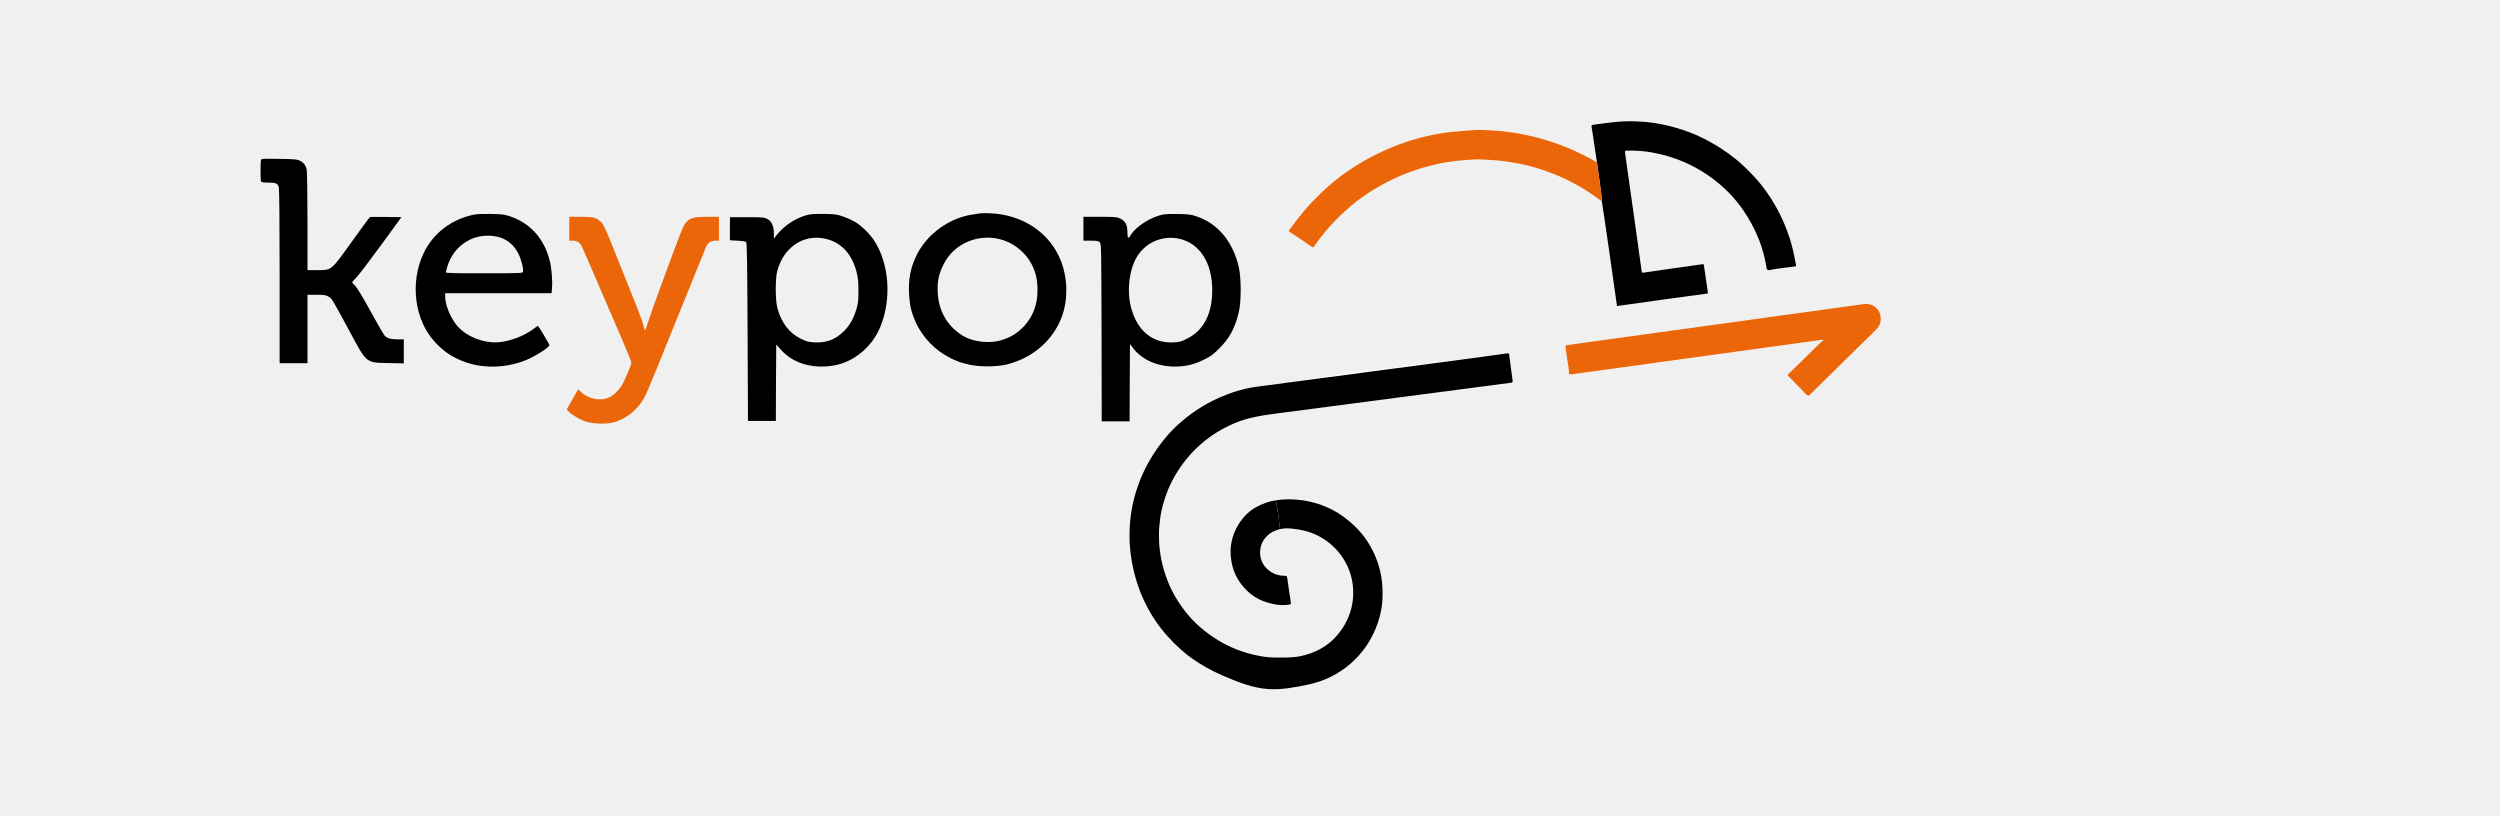
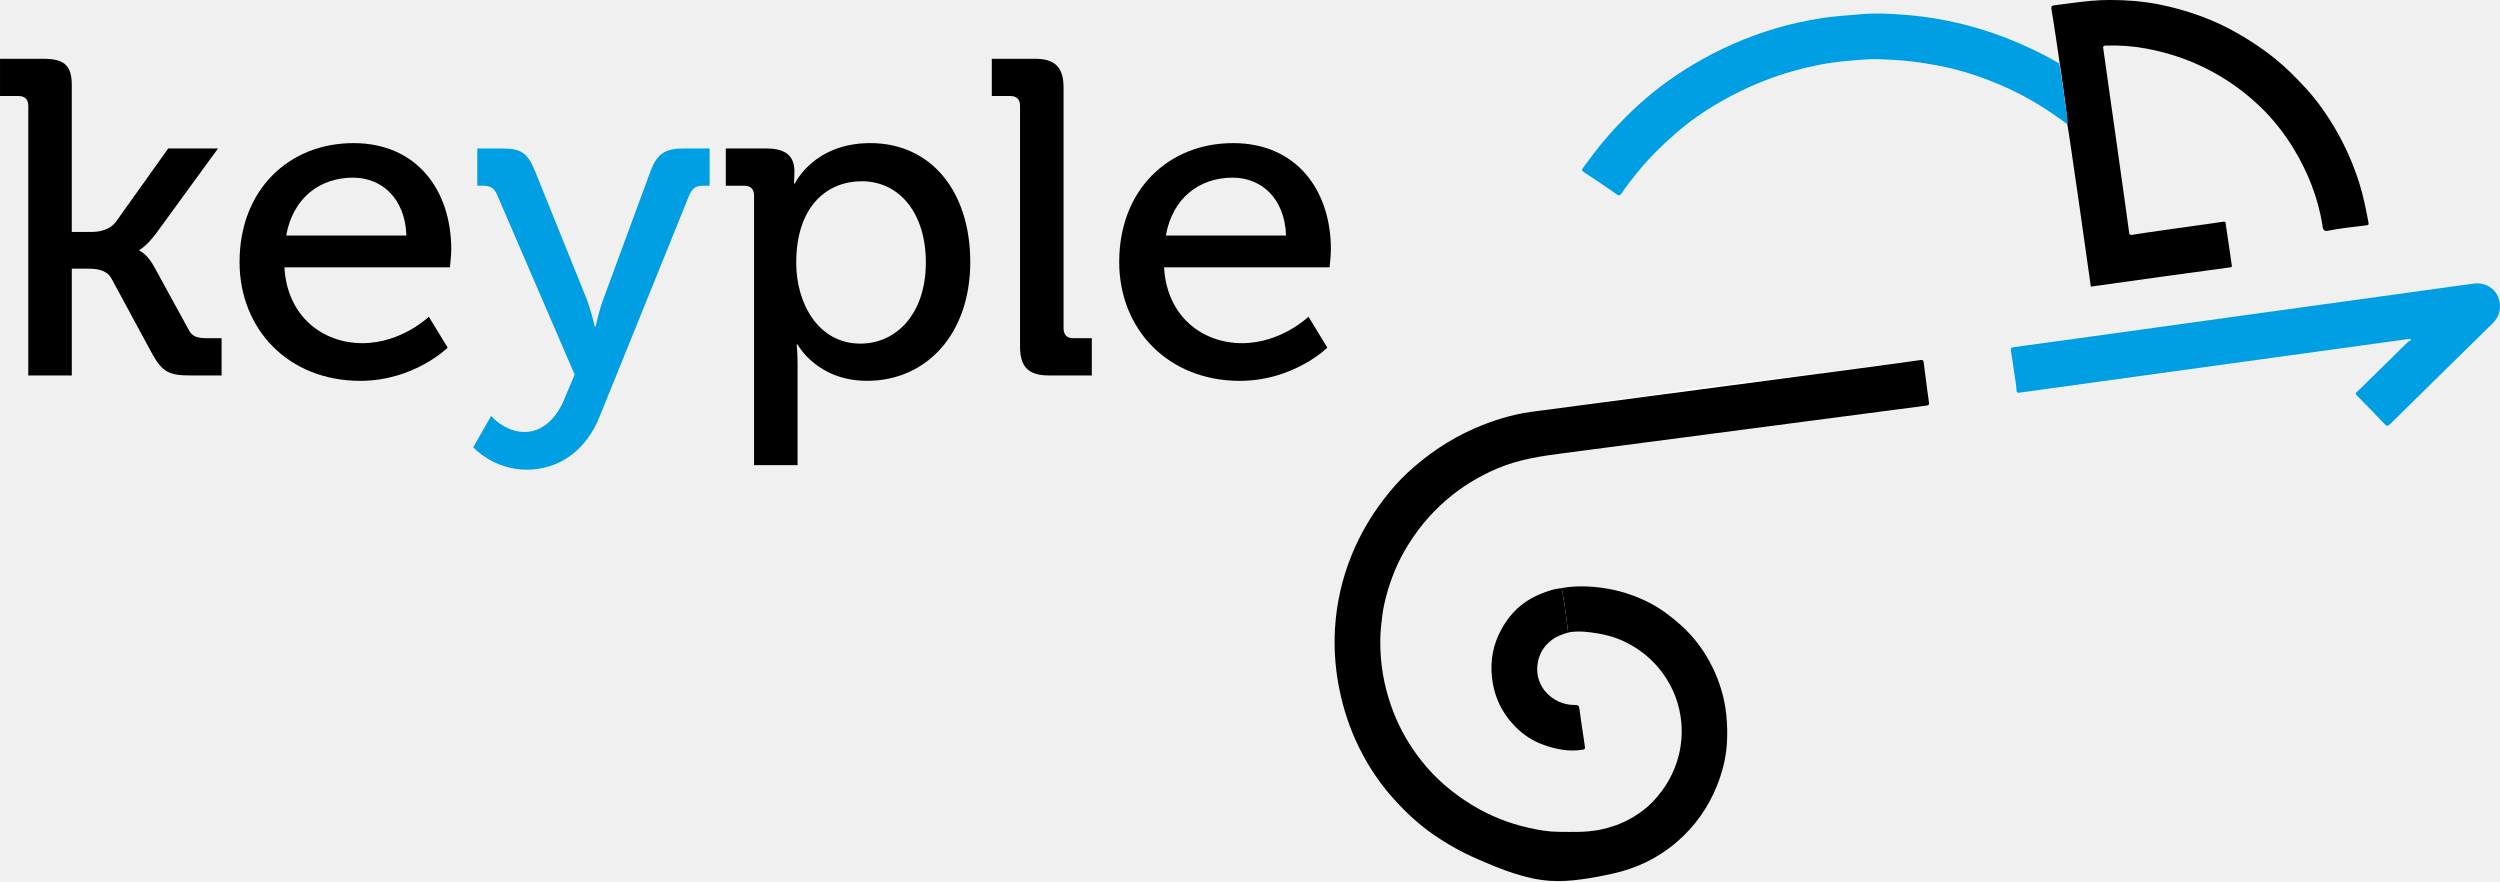
- <svg xmlns="http://www.w3.org/2000/svg" width="230" height="75" preserveAspectRatio="xMidYMid" version="1.0" viewBox="-1 0 4728.8 1539.9">
-   <g transform="matrix(.067556 0 0 .067556 1892.2 730.85)">
-     <g transform="matrix(20.56 0 0 20.56 -17327 -22808)">
-       <path class="st0" d="m1654.1 803.35c-3.89-2.23-7.7-4.62-11.68-6.67-20.08-10.36-40.83-18.96-62.63-25.15-20.45-5.81-41.25-9.58-62.35-11.1-12.23-0.88-24.54-1.62-36.95-0.46-11.42 1.06-22.89 1.6-34.26 3.35-14.18 2.19-28.16 5.22-41.91 9.34-25.19 7.54-49.07 18.12-71.64 31.53-19.98 11.87-38.39 25.91-55.1 42.1-7.74 7.51-15.17 15.31-22.16 23.55-6.84 8.06-13.17 16.46-19.36 25-1.06 1.45-1.67 2.31 0.58 3.75 9.81 6.31 19.46 12.87 29 19.59 1.96 1.38 2.9 1.14 4-0.54 4.45-6.78 9.5-13.08 14.62-19.37 10.06-12.34 21.36-23.46 33.35-33.82 11.96-10.33 24.93-19.41 38.63-27.31 10.9-6.28 22.18-11.84 33.84-16.68 15.9-6.59 32.23-11.52 49.05-15.14 16.18-3.48 32.57-4.88 49.01-5.81 5.93-0.34 11.93 0.28 17.89 0.5 13.58 0.51 26.91 2.36 40.23 4.82 21.39 3.96 41.86 10.75 61.61 19.71 19.01 8.62 36.69 19.51 53.32 32.13 0.62 0.84 0.84 1.76 0.97 2.83 0.96 7.98 1.73 16 3.2 23.88 1.91 10.28 2.87 20.68 4.54 30.99 1.33 8.19 2.07 16.47 3.24 24.68 1.47 10.33 3.14 20.64 4.65 30.97 1.36 9.33 2.67 18.67 3.9 28.02 0.23 1.77 0.79 1.08 1.95 0.89 4.66-0.79 9.37-1.22 14.06-1.85 6.07-0.81 12.13-1.66 18.18-2.53 8.57-1.23 17.14-2.52 25.72-3.73 6.32-0.89 12.65-1.65 18.97-2.54 8.58-1.21 17.14-2.53 25.71-3.73 6.07-0.85 12.15-1.61 18.23-2.35 1.11-0.13 1.25-0.71 1.12-1.57-1.82-12.34-3.7-24.68-5.41-37.03-0.28-2.03-1.54-1.48-2.52-1.35-5.3 0.7-10.58 1.53-15.87 2.28-6.06 0.86-12.12 1.68-18.18 2.55-8.57 1.23-17.14 2.5-25.72 3.73-6.44 0.92-12.92 1.61-19.3 2.81-2.39 0.45-3.03-0.08-3.2-2.26-0.22-2.93-0.53-5.87-0.94-8.78-1.21-8.58-2.49-17.14-3.74-25.71-0.96-6.55-1.96-13.1-2.89-19.65-1.15-8.08-2.29-16.16-3.37-24.24-0.88-6.58-1.59-13.19-2.52-19.76-1.19-8.45-2.52-16.87-3.77-25.31-0.98-6.68-1.92-13.37-2.88-20.05-0.87-6.05-1.74-12.11-2.62-18.16-0.21-1.46 0.26-2 1.88-2.07 12.05-0.49 24.08 0.39 35.85 2.58 14.6 2.72 28.84 6.88 42.6 12.83 21.13 9.13 39.96 21.58 56.59 37.33 11.94 11.31 22.07 24.14 30.59 38.28 12.39 20.54 20.94 42.43 24.9 66.15 0.26 1.55-2.29 6.84 4.34 5.46 11.21-2.33 22.68-3.41 34.06-4.85 1.63-0.21 2.46-0.45 2.13-2.2-2.26-12.04-4.6-24.06-8.37-35.76-4.81-14.9-10.94-29.19-18.59-42.88-8.1-14.48-17.49-28.06-28.71-40.21-8.43-9.14-17.25-17.96-27.03-25.79-11.51-9.23-23.77-17.21-36.7-24.25-17.71-9.64-36.53-16.35-56.07-21.06-12.79-3.08-25.86-4.89-38.97-5.43-9.7-0.4-19.46-0.43-29.23 0.46-10.84 0.99-21.57 2.59-32.34 3.95-3.02 0.38-2.56 1.82-2.33 3.54 0.4 3.02 1 6.01 1.47 9.03 0.99 6.41 2.02 12.83 2.91 19.25 0.86 6.41 1.61 12.86 2.42 19.29zm-431.16 499.53c6.53 0.4 12.95-1.05 19.63-0.22 10.05 1.25 19.69 3.44 28.81 7.67 14.03 6.51 25.79 15.93 34.86 28.53 9.2 12.79 14.6 27.17 16.03 42.74 0.86 9.45 0.24 18.96-2.07 28.41-3.93 16.1-11.92 29.85-23.21 41.61-4.8 4.99-10.47 9.25-16.51 12.93-9.72 5.92-20.19 9.62-31.31 11.67-11.42 2.11-22.98 1.62-34.5 1.55-8.85-0.05-17.59-1.53-26.17-3.47-17.67-3.98-34.36-10.59-49.87-20.06-17.22-10.51-32.41-23.4-44.82-39.3-9.97-12.77-18.14-26.68-24.06-41.86-6.88-17.66-10.88-35.92-11.56-54.83-0.25-6.84-0.23-13.71 0.52-20.61 0.7-6.49 1.33-13.02 2.74-19.33 3.73-16.64 9.48-32.59 18.05-47.46 9.61-16.67 21.51-31.36 36.07-44.01 13.71-11.93 28.95-21.16 45.64-28.22 18.9-7.99 38.94-10.81 59.04-13.42 6.46-0.84 12.93-1.58 19.37-2.5 8.44-1.2 16.86-2.58 25.31-3.76 6.45-0.9 12.88-1.88 19.37-2.58 8.21-0.89 16.33-2.67 24.53-3.66 8.5-1.02 16.93-2.49 25.46-3.35 10.24-1.04 192.99-24.38 203.21-25.76 1.9-0.26 2.53-0.7 2.28-2.5-0.54-3.79-1.07-7.57-1.57-11.37-1.06-8.1-2.11-16.2-3.15-24.3-0.19-1.45-1.04-2.14-2.4-1.89-9.27 1.74-191.27 23.97-200.6 25.23-12.11 1.64-24.16 3.68-36.26 5.4-10.11 1.44-20.26 2.55-30.37 3.99-12.1 1.72-24.16 3.68-36.26 5.44-12.99 1.89-26 3.64-38.99 5.51-17.46 2.51-34.13 7.76-50.23 14.87-21.46 9.48-40.6 22.48-57.8 38.37-7.8 7.2-14.76 15.23-21.18 23.63-11.3 14.79-20.67 30.76-27.77 48.05-8.65 21.06-13.65 43-14.95 65.62-0.91 15.84 0.03 31.68 2.82 47.46 3.03 17.13 7.9 33.57 14.95 49.43 8.61 19.39 19.96 37.08 34.17 52.76 10.48 11.57 21.91 22.25 34.86 31.15 12.19 8.38 25.03 15.51 38.63 21.39 20.41 8.83 41.73 17.63 63.79 18.96 17.75 1.06 35.62-2.31 53.32-6.03 22.06-4.64 41.63-14.14 58.47-28.87 15.08-13.19 26.49-29.25 34.09-47.94 4.8-11.82 8-24.07 8.9-36.69 0.61-8.61 0.46-17.35-0.43-26.08-1.52-14.94-5.78-29.04-12.34-42.32-6.73-13.6-15.65-25.75-27.05-36.09-8.46-7.67-17.43-14.5-27.51-19.77-13.41-7.01-27.6-11.52-42.71-13.51-11.71-1.55-23.26-1.83-34.87 0.27-1.62-0.57-3.03 0.34-4.53 0.65-21.73 4.46-38.07 16.55-48.61 35.85-6.94 12.71-9.71 26.48-8.21 41.26 1.77 17.42 8.81 32.09 20.93 44.31 6.72 6.78 14.69 12.03 23.78 15.35 11.38 4.16 22.98 6.49 35.17 4.48 1.61-0.27 2.01-0.87 1.84-2.23-0.3-2.29-0.63-4.58-0.97-6.86-1.24-8.38-2.63-16.73-3.66-25.13-0.58-4.74-0.68-5.02-5.37-5.07-17.63-0.2-34.56-15.52-31.6-35.97 1.33-9.22 5.78-16.3 13.3-21.67 4.11-2.91 8.78-4.43 13.53-5.85zm739.07-257.88c0.33 0.4 0.66 0.8 0.98 1.19-1.12 0.67-2.42 1.15-3.32 2.03-14.56 14.22-29.08 28.49-43.59 42.77-1.07 1.05-2.81 1.72-0.71 3.82 8.21 8.19 16.25 16.56 24.23 24.97 1.79 1.88 2.81 2.21 4.88 0.17 11.43-11.25 22.6-22.76 34.26-33.8 18.76-17.76 36.86-36.23 55.35-54.28 3.37-3.29 5.8-6.98 6.56-11.52 2.43-14.66-8.7-25.56-22.68-23.87-10.44 1.27-20.82 3.05-31.24 4.52-8.14 1.15-16.31 2.13-24.46 3.28-10.42 1.47-20.82 3.09-31.23 4.57-8.14 1.15-16.31 2.12-24.46 3.28-10.42 1.47-20.82 3.09-31.23 4.57-8.14 1.15-16.31 2.14-24.46 3.27-8.77 1.22-17.52 2.57-26.29 3.79-8.27 1.16-16.56 2.17-24.83 3.34-8.26 1.18-16.47 2.64-24.74 3.68-8.42 1.06-16.78 2.51-25.24 3.36-8.28 0.83-94.45 12.33-102.69 13.55-10.92 1.61-21.83 3.3-32.79 4.59-3 0.35-2.91 1.53-2.56 3.73 1.05 6.59 2.03 13.19 2.93 19.8 0.61 4.46 1.54 8.87 1.77 13.4 0.05 0.97-0.19 3.54 2.41 3.12 3.91-0.64 7.81-1.38 11.73-1.95 8.13-1.19 94.25-12.12 102.39-13.26 6.74-0.94 13.48-1.87 20.22-2.81 8.14-1.15 16.27-2.31 24.41-3.46 8.64-1.22 17.29-2.45 25.93-3.66 8.14-1.14 16.28-2.28 24.43-3.4 6.62-0.91 13.25-1.75 19.86-2.68 8.26-1.17 16.51-2.41 24.77-3.6 8.64-1.24 17.28-2.48 25.92-3.7 8.01-1.13 16.03-2.24 24.04-3.36 6.87-0.96 13.73-1.93 20.6-2.87 6.28-0.88 12.56-1.73 18.85-2.58z" fill="#ffffff" />
-       <path d="m1217.3 1263.8c11.61-2.09 23.16-1.81 34.87-0.27 15.11 2 29.3 6.5 42.71 13.51 10.08 5.27 19.04 12.1 27.51 19.77 11.4 10.34 20.32 22.49 27.05 36.09 6.56 13.27 10.82 27.38 12.34 42.32 0.89 8.73 1.05 17.47 0.43 26.08-0.9 12.62-4.09 24.87-8.9 36.69-7.6 18.7-19 34.75-34.09 47.94-16.84 14.73-36.4 24.23-58.47 28.87-17.7 3.72-35.58 7.09-53.32 6.03-22.05-1.32-43.37-10.13-63.79-18.96-13.6-5.88-26.44-13-38.63-21.39-12.96-8.91-24.38-19.58-34.86-31.15-14.21-15.68-25.55-33.38-34.17-52.76-7.04-15.85-11.92-32.29-14.95-49.43-2.79-15.78-3.73-31.62-2.82-47.46 1.3-22.62 6.31-44.56 14.95-65.62 7.1-17.28 16.47-33.26 27.77-48.05 6.42-8.4 13.38-16.43 21.18-23.63 17.2-15.89 36.33-28.89 57.8-38.37 16.11-7.11 32.77-12.36 50.23-14.87 12.99-1.87 333.2-43.83 342.47-45.57 1.36-0.25 2.21 0.44 2.4 1.89 1.04 8.1 2.08 16.2 3.15 24.3 0.5 3.79 1.03 7.58 1.57 11.37 0.25 1.79-0.38 2.24-2.28 2.5-10.21 1.38-310.78 40.76-317.24 41.6-20.1 2.61-40.14 5.42-59.04 13.42-16.69 7.06-31.93 16.3-45.64 28.22-14.55 12.66-26.45 27.34-36.07 44.01-8.57 14.87-14.33 30.81-18.05 47.46-1.41 6.31-2.04 12.84-2.74 19.33-0.74 6.9-0.77 13.77-0.52 20.61 0.69 18.91 4.68 37.17 11.56 54.83 5.92 15.19 14.09 29.09 24.06 41.86 12.41 15.9 27.6 28.79 44.82 39.3 15.51 9.47 32.2 16.08 49.87 20.06 8.58 1.93 17.32 3.41 26.17 3.47 11.52 0.07 23.08 0.56 34.5-1.55 11.11-2.05 21.59-5.75 31.31-11.67 6.05-3.68 11.72-7.93 16.51-12.93 11.29-11.76 19.28-25.51 23.21-41.61 2.31-9.45 2.93-18.96 2.07-28.41-1.42-15.57-6.83-29.95-16.03-42.74-9.07-12.61-20.83-22.03-34.86-28.53-9.12-4.23-18.76-6.43-28.81-7.67-6.68-0.83-13.21-1.19-19.63 0.22-0.84-6.81-1.58-13.63-2.55-20.42-0.88-6.26-2.02-12.46-3.05-18.69z" />
-       <path d="m1648.7 764.79c-0.47-3.01-1.07-6.01-1.47-9.03-0.23-1.72-0.69-3.16 2.33-3.54 10.78-1.36 21.5-2.96 32.34-3.95 9.77-0.89 19.53-0.86 29.23-0.46 13.11 0.54 26.19 2.35 38.97 5.43 19.53 4.7 38.36 11.42 56.07 21.06 12.93 7.04 25.19 15.02 36.7 24.25 9.78 7.83 18.59 16.66 27.03 25.79 11.22 12.15 20.61 25.73 28.71 40.21 7.65 13.68 13.79 27.98 18.59 42.88 3.77 11.7 6.11 23.71 8.37 35.76 0.33 1.75-0.5 2-2.13 2.2-11.38 1.44-22.85 2.52-34.06 4.85-4.36 0.75-4.09-3.91-4.34-5.46-3.96-23.72-12.51-45.61-24.9-66.15-8.52-14.13-18.65-26.96-30.59-38.28-16.63-15.76-35.46-28.2-56.59-37.33-13.77-5.95-28-10.11-42.6-12.83-11.78-2.19-23.8-3.07-35.85-2.58-1.61 0.07-2.09 0.61-1.88 2.07 0.88 6.05 22.5 158.74 22.72 161.67 0.16 2.18 0.8 2.71 3.2 2.26 6.39-1.2 57.14-8.22 63.2-9.08 5.29-0.75 10.57-1.59 15.87-2.28 0.98-0.13 2.24-0.68 2.52 1.35 1.72 12.36 3.6 24.69 5.41 37.03 0.13 0.86-0.02 1.43-1.12 1.57-6.08 0.74-116.21 15.94-120.87 16.73-1.16 0.2-1.72 0.89-1.95-0.89-1.23-9.35-19.87-140.52-20.49-141.37 0.58-7.48-11.42-85.46-12.42-91.88z" />
-       <path class="st1" d="m1654.1 803.35c1.6 10.42 3.6 20.8 4.65 31.27 0.74 7.36 2.98 14.56 2.41 22.06-16.62-12.62-34.31-23.51-53.32-32.13-19.75-8.96-40.22-15.75-61.61-19.71-13.32-2.46-26.65-4.31-40.23-4.82-5.96-0.22-11.95-0.84-17.89-0.5-16.44 0.93-32.83 2.34-49.01 5.81-16.82 3.62-33.15 8.55-49.05 15.14-11.66 4.83-22.94 10.4-33.84 16.68-13.7 7.89-26.68 16.98-38.63 27.31-11.99 10.36-23.29 21.48-33.35 33.82-5.12 6.29-10.17 12.59-14.62 19.37-1.11 1.69-2.05 1.92-4 0.54-9.54-6.71-19.19-13.28-29-19.59-2.24-1.44-1.64-2.3-0.58-3.75 6.19-8.53 12.53-16.94 19.36-25 7-8.24 14.42-16.05 22.16-23.55 16.71-16.19 35.11-30.23 55.1-42.1 22.57-13.41 46.44-24 71.64-31.53 13.75-4.11 27.73-7.15 41.91-9.34 11.37-1.75 22.84-2.29 34.26-3.35 12.41-1.16 24.72-0.41 36.95 0.46 21.1 1.52 41.91 5.29 62.35 11.1 21.8 6.19 42.55 14.79 62.63 25.15 4.01 2.05 7.82 4.43 11.71 6.66z" fill="#eb6608" />
-       <path class="st1" d="m1962 1045c-6.29 0.85-339.24 46.68-343.15 47.31-2.6 0.42-2.36-2.15-2.41-3.12-0.23-4.53-1.17-8.94-1.77-13.4-0.9-6.61-1.88-13.21-2.93-19.8-0.35-2.19-0.44-3.37 2.56-3.73 10.96-1.28 393.23-54.52 403.67-55.79 13.98-1.7 25.11 9.2 22.68 23.87-0.75 4.54-3.19 8.23-6.56 11.52-18.49 18.05-78.18 76.83-89.62 88.08-2.07 2.04-3.09 1.71-4.88-0.17-7.98-8.41-16.02-16.78-24.23-24.97-2.1-2.09-0.36-2.77 0.71-3.82 14.51-14.28 29.02-28.54 43.59-42.77 0.91-0.88 2.21-1.36 3.32-2.03-0.32-0.38-0.65-0.78-0.98-1.18z" fill="#eb6608" />
-       <path d="m1217.3 1263.8s2.17 12.43 3.07 18.67c0.97 6.79 1.71 13.61 2.55 20.42-4.75 1.42-9.42 2.93-13.54 5.88-7.52 5.37-11.97 12.45-13.3 21.67-2.96 20.45 13.97 35.77 31.6 35.97 4.69 0.05 4.79 0.33 5.37 5.07 1.03 8.4 2.42 16.76 3.66 25.13 0.34 2.29 0.68 4.57 0.97 6.86 0.17 1.36-0.23 1.96-1.84 2.23-12.19 2.01-23.79-0.32-35.17-4.48-9.09-3.32-17.06-8.58-23.78-15.35-12.12-12.22-19.16-26.89-20.93-44.31-1.5-14.78 1.27-28.55 8.21-41.26 10.54-19.31 25.5-29.94 47.24-35.56 1.49-0.3 5.89-0.94 5.89-0.94z" />
+ <svg xmlns="http://www.w3.org/2000/svg" width="148.986" height="52.506" preserveAspectRatio="xMidYMid" version="1.0" viewBox="-1 0 3063.153 1079.536" id="svg38">
+   <defs id="defs42" />
+   <g id="g562" transform="matrix(0.6000327,0,0,0.6000327,1215.698,-164.686)">
+     <g id="g196" transform="matrix(2.326032,0,0,2.326032,-1670.186,-1464.346)">
+       <path class="st0" d="m 1654.11,803.35 c -3.89,-2.23 -7.7,-4.62 -11.68,-6.67 -20.08,-10.36 -40.83,-18.96 -62.63,-25.15 -20.45,-5.81 -41.25,-9.58 -62.35,-11.1 -12.23,-0.88 -24.54,-1.62 -36.95,-0.46 -11.42,1.06 -22.89,1.6 -34.26,3.35 -14.18,2.19 -28.16,5.22 -41.91,9.34 -25.19,7.54 -49.07,18.12 -71.64,31.53 -19.98,11.87 -38.39,25.91 -55.1,42.1 -7.74,7.51 -15.17,15.31 -22.16,23.55 -6.84,8.06 -13.17,16.46 -19.36,25 -1.06,1.45 -1.67,2.31 0.58,3.75 9.81,6.31 19.46,12.87 29,19.59 1.96,1.38 2.9,1.14 4,-0.54 4.45,-6.78 9.5,-13.08 14.62,-19.37 10.06,-12.34 21.36,-23.46 33.35,-33.82 11.96,-10.33 24.93,-19.41 38.63,-27.31 10.9,-6.28 22.18,-11.84 33.84,-16.68 15.9,-6.59 32.23,-11.52 49.05,-15.14 16.18,-3.48 32.57,-4.88 49.01,-5.81 5.93,-0.34 11.93,0.28 17.89,0.5 13.58,0.51 26.91,2.36 40.23,4.82 21.39,3.96 41.86,10.75 61.61,19.71 19.01,8.62 36.69,19.51 53.32,32.13 0.62,0.84 0.84,1.76 0.97,2.83 0.96,7.98 1.73,16 3.2,23.88 1.91,10.28 2.87,20.68 4.54,30.99 1.33,8.19 2.07,16.47 3.24,24.68 1.47,10.33 3.14,20.64 4.65,30.97 1.36,9.33 2.67,18.67 3.9,28.02 0.23,1.77 0.79,1.08 1.95,0.89 4.66,-0.79 9.37,-1.22 14.06,-1.85 6.07,-0.81 12.13,-1.66 18.18,-2.53 8.57,-1.23 17.14,-2.52 25.72,-3.73 6.32,-0.89 12.65,-1.65 18.97,-2.54 8.58,-1.21 17.14,-2.53 25.71,-3.73 6.07,-0.85 12.15,-1.61 18.23,-2.35 1.11,-0.13 1.25,-0.71 1.12,-1.57 -1.82,-12.34 -3.7,-24.68 -5.41,-37.03 -0.28,-2.03 -1.54,-1.48 -2.52,-1.35 -5.3,0.7 -10.58,1.53 -15.87,2.28 -6.06,0.86 -12.12,1.68 -18.18,2.55 -8.57,1.23 -17.14,2.5 -25.72,3.73 -6.44,0.92 -12.92,1.61 -19.3,2.81 -2.39,0.45 -3.03,-0.08 -3.2,-2.26 -0.22,-2.93 -0.53,-5.87 -0.94,-8.78 -1.21,-8.58 -2.49,-17.14 -3.74,-25.71 -0.96,-6.55 -1.96,-13.1 -2.89,-19.65 -1.15,-8.08 -2.29,-16.16 -3.37,-24.24 -0.88,-6.58 -1.59,-13.19 -2.52,-19.76 -1.19,-8.45 -2.52,-16.87 -3.77,-25.31 -0.98,-6.68 -1.92,-13.37 -2.88,-20.05 -0.87,-6.05 -1.74,-12.11 -2.62,-18.16 -0.21,-1.46 0.26,-2 1.88,-2.07 12.05,-0.49 24.08,0.39 35.85,2.58 14.6,2.72 28.84,6.88 42.6,12.83 21.13,9.13 39.96,21.58 56.59,37.33 11.94,11.31 22.07,24.14 30.59,38.28 12.39,20.54 20.94,42.43 24.9,66.15 0.26,1.55 -2.29,6.84 4.34,5.46 11.21,-2.33 22.68,-3.41 34.06,-4.85 1.63,-0.21 2.46,-0.45 2.13,-2.2 -2.26,-12.04 -4.6,-24.06 -8.37,-35.76 -4.81,-14.9 -10.94,-29.19 -18.59,-42.88 -8.1,-14.48 -17.49,-28.06 -28.71,-40.21 -8.43,-9.14 -17.25,-17.96 -27.03,-25.79 -11.51,-9.23 -23.77,-17.21 -36.7,-24.25 -17.71,-9.64 -36.53,-16.35 -56.07,-21.06 -12.79,-3.08 -25.86,-4.89 -38.97,-5.43 -9.7,-0.4 -19.46,-0.43 -29.23,0.46 -10.84,0.99 -21.57,2.59 -32.34,3.95 -3.02,0.38 -2.56,1.82 -2.33,3.54 0.4,3.02 1,6.01 1.47,9.03 0.99,6.41 2.02,12.83 2.91,19.25 0.86,6.41 1.61,12.86 2.42,19.29 z m -431.16,499.53 c 6.53,0.4 12.95,-1.05 19.63,-0.22 10.05,1.25 19.69,3.44 28.81,7.67 14.03,6.51 25.79,15.93 34.86,28.53 9.2,12.79 14.6,27.17 16.03,42.74 0.86,9.45 0.24,18.96 -2.07,28.41 -3.93,16.1 -11.92,29.85 -23.21,41.61 -4.8,4.99 -10.47,9.25 -16.51,12.93 -9.72,5.92 -20.19,9.62 -31.31,11.67 -11.42,2.11 -22.98,1.62 -34.5,1.55 -8.85,-0.05 -17.59,-1.53 -26.17,-3.47 -17.67,-3.98 -34.36,-10.59 -49.87,-20.06 -17.22,-10.51 -32.41,-23.4 -44.82,-39.3 -9.97,-12.77 -18.14,-26.68 -24.06,-41.86 -6.88,-17.66 -10.88,-35.92 -11.56,-54.83 -0.25,-6.84 -0.23,-13.71 0.52,-20.61 0.7,-6.49 1.33,-13.02 2.74,-19.33 3.73,-16.64 9.48,-32.59 18.05,-47.46 9.61,-16.67 21.51,-31.36 36.07,-44.01 13.71,-11.93 28.95,-21.16 45.64,-28.22 18.9,-7.99 38.94,-10.81 59.04,-13.42 6.46,-0.84 12.93,-1.58 19.37,-2.5 8.44,-1.2 16.86,-2.58 25.31,-3.76 6.45,-0.9 12.88,-1.88 19.37,-2.58 8.21,-0.89 16.33,-2.67 24.53,-3.66 8.5,-1.02 16.93,-2.49 25.46,-3.35 10.24,-1.04 192.99,-24.38 203.21,-25.76 1.9,-0.26 2.53,-0.7 2.28,-2.5 -0.54,-3.79 -1.07,-7.57 -1.57,-11.37 -1.06,-8.1 -2.11,-16.2 -3.15,-24.3 -0.19,-1.45 -1.04,-2.14 -2.4,-1.89 -9.27,1.74 -191.27,23.97 -200.6,25.23 -12.11,1.64 -24.16,3.68 -36.26,5.4 -10.11,1.44 -20.26,2.55 -30.37,3.99 -12.1,1.72 -24.16,3.68 -36.26,5.44 -12.99,1.89 -26,3.64 -38.99,5.51 -17.46,2.51 -34.13,7.76 -50.23,14.87 -21.46,9.48 -40.6,22.48 -57.8,38.37 -7.8,7.2 -14.76,15.23 -21.18,23.63 -11.3,14.79 -20.67,30.76 -27.77,48.05 -8.65,21.06 -13.65,43 -14.95,65.62 -0.91,15.84 0.03,31.68 2.82,47.46 3.03,17.13 7.9,33.57 14.95,49.43 8.61,19.39 19.96,37.08 34.17,52.76 10.48,11.57 21.91,22.25 34.86,31.15 12.19,8.38 25.03,15.51 38.63,21.39 20.41,8.83 41.73,17.63 63.79,18.96 17.75,1.06 35.62,-2.31 53.32,-6.03 22.06,-4.64 41.63,-14.14 58.47,-28.87 15.08,-13.19 26.49,-29.25 34.09,-47.94 4.8,-11.82 8,-24.07 8.9,-36.69 0.61,-8.61 0.46,-17.35 -0.43,-26.08 -1.52,-14.94 -5.78,-29.04 -12.34,-42.32 -6.73,-13.6 -15.65,-25.75 -27.05,-36.09 -8.46,-7.67 -17.43,-14.5 -27.51,-19.77 -13.41,-7.01 -27.6,-11.52 -42.71,-13.51 -11.71,-1.55 -23.26,-1.83 -34.87,0.27 -1.62,-0.57 -3.03,0.34 -4.53,0.65 -21.73,4.46 -38.07,16.55 -48.61,35.85 -6.94,12.71 -9.71,26.48 -8.21,41.26 1.77,17.42 8.81,32.09 20.93,44.31 6.72,6.78 14.69,12.03 23.78,15.35 11.38,4.16 22.98,6.49 35.17,4.48 1.61,-0.27 2.01,-0.87 1.84,-2.23 -0.3,-2.29 -0.63,-4.58 -0.97,-6.86 -1.24,-8.38 -2.63,-16.73 -3.66,-25.13 -0.58,-4.74 -0.68,-5.02 -5.37,-5.07 -17.63,-0.2 -34.56,-15.52 -31.6,-35.97 1.33,-9.22 5.78,-16.3 13.3,-21.67 4.11,-2.91 8.78,-4.43 13.53,-5.85 z M 1962.02,1045 c 0.33,0.4 0.66,0.8 0.98,1.19 -1.12,0.67 -2.42,1.15 -3.32,2.03 -14.56,14.22 -29.08,28.49 -43.59,42.77 -1.07,1.05 -2.81,1.72 -0.71,3.82 8.21,8.19 16.25,16.56 24.23,24.97 1.79,1.88 2.81,2.21 4.88,0.17 11.43,-11.25 22.6,-22.76 34.26,-33.8 18.76,-17.76 36.86,-36.23 55.35,-54.28 3.37,-3.29 5.8,-6.98 6.56,-11.52 2.43,-14.66 -8.7,-25.56 -22.68,-23.87 -10.44,1.27 -20.82,3.05 -31.24,4.52 -8.14,1.15 -16.31,2.13 -24.46,3.28 -10.42,1.47 -20.82,3.09 -31.23,4.57 -8.14,1.15 -16.31,2.12 -24.46,3.28 -10.42,1.47 -20.82,3.09 -31.23,4.57 -8.14,1.15 -16.31,2.14 -24.46,3.27 -8.77,1.22 -17.52,2.57 -26.29,3.79 -8.27,1.16 -16.56,2.17 -24.83,3.34 -8.26,1.18 -16.47,2.64 -24.74,3.68 -8.42,1.06 -16.78,2.51 -25.24,3.36 -8.28,0.83 -94.45,12.33 -102.69,13.55 -10.92,1.61 -21.83,3.3 -32.79,4.59 -3,0.35 -2.91,1.53 -2.56,3.73 1.05,6.59 2.03,13.19 2.93,19.8 0.61,4.46 1.54,8.87 1.77,13.4 0.05,0.97 -0.19,3.54 2.41,3.12 3.91,-0.64 7.81,-1.38 11.73,-1.95 8.13,-1.19 94.25,-12.12 102.39,-13.26 6.74,-0.94 13.48,-1.87 20.22,-2.81 8.14,-1.15 16.27,-2.31 24.41,-3.46 8.64,-1.22 17.29,-2.45 25.93,-3.66 8.14,-1.14 16.28,-2.28 24.43,-3.4 6.62,-0.91 13.25,-1.75 19.86,-2.68 8.26,-1.17 16.51,-2.41 24.77,-3.6 8.64,-1.24 17.28,-2.48 25.92,-3.7 8.01,-1.13 16.03,-2.24 24.04,-3.36 6.87,-0.96 13.73,-1.93 20.6,-2.87 6.28,-0.88 12.56,-1.73 18.85,-2.58 z" id="path184" style="fill:#ffffff" />
+       <path d="m 1217.33,1263.79 c 11.61,-2.09 23.16,-1.81 34.87,-0.27 15.11,2 29.3,6.5 42.71,13.51 10.08,5.27 19.04,12.1 27.51,19.77 11.4,10.34 20.32,22.49 27.05,36.09 6.56,13.27 10.82,27.38 12.34,42.32 0.89,8.73 1.05,17.47 0.43,26.08 -0.9,12.62 -4.09,24.87 -8.9,36.69 -7.6,18.7 -19,34.75 -34.09,47.94 -16.84,14.73 -36.4,24.23 -58.47,28.87 -17.7,3.72 -35.58,7.09 -53.32,6.03 -22.05,-1.32 -43.37,-10.13 -63.79,-18.96 -13.6,-5.88 -26.44,-13 -38.63,-21.39 -12.96,-8.91 -24.38,-19.58 -34.86,-31.15 -14.21,-15.68 -25.55,-33.38 -34.17,-52.76 -7.04,-15.85 -11.92,-32.29 -14.95,-49.43 -2.79,-15.78 -3.73,-31.62 -2.82,-47.46 1.3,-22.62 6.31,-44.56 14.95,-65.62 7.1,-17.28 16.47,-33.26 27.77,-48.05 6.42,-8.4 13.38,-16.43 21.18,-23.63 17.2,-15.89 36.33,-28.89 57.8,-38.37 16.11,-7.11 32.77,-12.36 50.23,-14.87 12.99,-1.87 333.2,-43.83 342.47,-45.57 1.36,-0.25 2.21,0.44 2.4,1.89 1.04,8.1 2.08,16.2 3.15,24.3 0.5,3.79 1.03,7.58 1.57,11.37 0.25,1.79 -0.38,2.24 -2.28,2.5 -10.21,1.38 -310.78,40.76 -317.24,41.6 -20.1,2.61 -40.14,5.42 -59.04,13.42 -16.69,7.06 -31.93,16.3 -45.64,28.22 -14.55,12.66 -26.45,27.34 -36.07,44.01 -8.57,14.87 -14.33,30.81 -18.05,47.46 -1.41,6.31 -2.04,12.84 -2.74,19.33 -0.74,6.9 -0.77,13.77 -0.52,20.61 0.69,18.91 4.68,37.17 11.56,54.83 5.92,15.19 14.09,29.09 24.06,41.86 12.41,15.9 27.6,28.79 44.82,39.3 15.51,9.47 32.2,16.08 49.87,20.06 8.58,1.93 17.32,3.41 26.17,3.47 11.52,0.07 23.08,0.56 34.5,-1.55 11.11,-2.05 21.59,-5.75 31.31,-11.67 6.05,-3.68 11.72,-7.93 16.51,-12.93 11.29,-11.76 19.28,-25.51 23.21,-41.61 2.31,-9.45 2.93,-18.96 2.07,-28.41 -1.42,-15.57 -6.83,-29.95 -16.03,-42.74 -9.07,-12.61 -20.83,-22.03 -34.86,-28.53 -9.12,-4.23 -18.76,-6.43 -28.81,-7.67 -6.68,-0.83 -13.21,-1.19 -19.63,0.22 -0.84,-6.81 -1.58,-13.63 -2.55,-20.42 -0.88,-6.26 -2.02,-12.46 -3.05,-18.69 z" id="path186" />
+       <path d="m 1648.74,764.79 c -0.47,-3.01 -1.07,-6.01 -1.47,-9.03 -0.23,-1.72 -0.69,-3.16 2.33,-3.54 10.78,-1.36 21.5,-2.96 32.34,-3.95 9.77,-0.89 19.53,-0.86 29.23,-0.46 13.11,0.54 26.19,2.35 38.97,5.43 19.53,4.7 38.36,11.42 56.07,21.06 12.93,7.04 25.19,15.02 36.7,24.25 9.78,7.83 18.59,16.66 27.03,25.79 11.22,12.15 20.61,25.73 28.71,40.21 7.65,13.68 13.79,27.98 18.59,42.88 3.77,11.7 6.11,23.71 8.37,35.76 0.33,1.75 -0.5,2 -2.13,2.2 -11.38,1.44 -22.85,2.52 -34.06,4.85 -4.36,0.75 -4.09,-3.91 -4.34,-5.46 -3.96,-23.72 -12.51,-45.61 -24.9,-66.15 -8.52,-14.13 -18.65,-26.96 -30.59,-38.28 -16.63,-15.76 -35.46,-28.2 -56.59,-37.33 -13.77,-5.95 -28,-10.11 -42.6,-12.83 -11.78,-2.19 -23.8,-3.07 -35.85,-2.58 -1.61,0.07 -2.09,0.61 -1.88,2.07 0.88,6.05 22.5,158.74 22.72,161.67 0.16,2.18 0.8,2.71 3.2,2.26 6.39,-1.2 57.14,-8.22 63.2,-9.08 5.29,-0.75 10.57,-1.59 15.87,-2.28 0.98,-0.13 2.24,-0.68 2.52,1.35 1.72,12.36 3.6,24.69 5.41,37.03 0.13,0.86 -0.02,1.43 -1.12,1.57 -6.08,0.74 -116.21,15.94 -120.87,16.73 -1.16,0.2 -1.72,0.89 -1.95,-0.89 -1.23,-9.35 -19.87,-140.52 -20.49,-141.37 0.58,-7.48 -11.42,-85.46 -12.42,-91.88 z" id="path188" />
+       <path class="st1" d="m 1654.11,803.35 c 1.6,10.42 3.6,20.8 4.65,31.27 0.74,7.36 2.98,14.56 2.41,22.06 -16.62,-12.62 -34.31,-23.51 -53.32,-32.13 -19.75,-8.96 -40.22,-15.75 -61.61,-19.71 -13.32,-2.46 -26.65,-4.31 -40.23,-4.82 -5.96,-0.22 -11.95,-0.84 -17.89,-0.5 -16.44,0.93 -32.83,2.34 -49.01,5.81 -16.82,3.62 -33.15,8.55 -49.05,15.14 -11.66,4.83 -22.94,10.4 -33.84,16.68 -13.7,7.89 -26.68,16.98 -38.63,27.31 -11.99,10.36 -23.29,21.48 -33.35,33.82 -5.12,6.29 -10.17,12.59 -14.62,19.37 -1.11,1.69 -2.05,1.92 -4,0.54 -9.54,-6.71 -19.19,-13.28 -29,-19.59 -2.24,-1.44 -1.64,-2.3 -0.58,-3.75 6.19,-8.53 12.53,-16.94 19.36,-25 7,-8.24 14.42,-16.05 22.16,-23.55 16.71,-16.19 35.11,-30.23 55.1,-42.1 22.57,-13.41 46.44,-24 71.64,-31.53 13.75,-4.11 27.73,-7.15 41.91,-9.34 11.37,-1.75 22.84,-2.29 34.26,-3.35 12.41,-1.16 24.72,-0.41 36.95,0.46 21.1,1.52 41.91,5.29 62.35,11.1 21.8,6.19 42.55,14.79 62.63,25.15 4.01,2.05 7.82,4.43 11.71,6.66 z" id="path190" style="fill:#009fe3" />
+       <path class="st1" d="m 1962.02,1045 c -6.29,0.85 -339.24,46.68 -343.15,47.31 -2.6,0.42 -2.36,-2.15 -2.41,-3.12 -0.23,-4.53 -1.17,-8.94 -1.77,-13.4 -0.9,-6.61 -1.88,-13.21 -2.93,-19.8 -0.35,-2.19 -0.44,-3.37 2.56,-3.73 10.96,-1.28 393.23,-54.52 403.67,-55.79 13.98,-1.7 25.11,9.2 22.68,23.87 -0.75,4.54 -3.19,8.23 -6.56,11.52 -18.49,18.05 -78.18,76.83 -89.62,88.08 -2.07,2.04 -3.09,1.71 -4.88,-0.17 -7.98,-8.41 -16.02,-16.78 -24.23,-24.97 -2.1,-2.09 -0.36,-2.77 0.71,-3.82 14.51,-14.28 29.02,-28.54 43.59,-42.77 0.91,-0.88 2.21,-1.36 3.32,-2.03 -0.32,-0.38 -0.65,-0.78 -0.98,-1.18 z" id="path192" style="fill:#009fe3" />
+       <path d="m 1217.33,1263.79 c 0,0 2.17,12.43 3.07,18.67 0.97,6.79 1.71,13.61 2.55,20.42 -4.75,1.42 -9.42,2.93 -13.54,5.88 -7.52,5.37 -11.97,12.45 -13.3,21.67 -2.96,20.45 13.97,35.77 31.6,35.97 4.69,0.05 4.79,0.33 5.37,5.07 1.03,8.4 2.42,16.76 3.66,25.13 0.34,2.29 0.68,4.57 0.97,6.86 0.17,1.36 -0.23,1.96 -1.84,2.23 -12.19,2.01 -23.79,-0.32 -35.17,-4.48 -9.09,-3.32 -17.06,-8.58 -23.78,-15.35 -12.12,-12.22 -19.16,-26.89 -20.93,-44.31 -1.5,-14.78 1.27,-28.55 8.21,-41.26 10.54,-19.31 25.5,-29.94 47.24,-35.56 1.49,-0.3 5.89,-0.94 5.89,-0.94 z" id="path194" />
    </g>
-     <g transform="matrix(11.119 0 0 11.119 2377.9 -22292)" fill="#000000">
-       <g transform="matrix(.2004 0 0 -.2004 -1168.8 1405.9)" fill="#000000" stroke-width=".541">
-         <g transform="translate(-5077.8 -4300.9)">
-           <g fill="#000000">
-             <path d="m546 4165c-8-21-8-248 0-269 5-13 23-16 93-16 97-1 117-10 131-61 6-21 10-455 10-1121v-1088h350v860h113c97 0 117-3 151-23 43-24 38-16 271-447 211-393 199-383 483-388l192-4v302h-72c-94 0-141 14-170 49-14 15-91 151-174 301-91 167-165 290-191 318-24 25-43 47-43 49s25 29 55 61c30 31 169 215 310 407l255 350-192 3c-106 1-197 1-203-2-5-2-109-141-229-310-265-369-249-356-438-356h-118v613c0 336-5 630-10 651-12 53-38 87-86 111-35 18-63 20-260 23-199 3-222 2-228-13z" />
-             <path d="m9590 3494c-14-2-59-9-100-15-293-42-570-241-703-505-80-160-110-315-97-506 9-128 19-176 55-276 71-196 215-371 396-479 107-64 188-96 317-123 134-29 353-25 474 8 295 80 523 265 647 525 116 243 115 567-3 823-150 324-476 531-864 548-53 3-108 3-122 0zm285-338c152-51 290-170 359-311 49-101 69-189 69-315 2-208-80-388-232-514-64-53-116-81-206-111-160-54-376-30-511 57-199 127-305 327-306 578-1 114 17 194 71 305 131 275 458 409 756 311z" />
-             <path d="m3238 3480c-287-52-527-231-648-486-176-369-116-842 143-1120 89-95 169-155 281-209 256-124 571-130 856-18 117 46 299 162 300 190 0 13-138 243-146 243-2 0-27-18-56-40-113-86-288-153-432-166-191-17-418 74-531 213-80 98-145 259-145 360v43h1337l6 73c7 86-6 245-29 335-70 278-243 471-499 558-71 24-98 27-235 30-85 1-176-1-202-6zm281-281c114-26 206-101 263-216 36-72 66-197 55-227-6-14-56-16-487-16-391 0-480 2-480 13 0 7 7 38 16 68 84 282 351 442 633 378z" />
-             <path d="m7443 3480c-154-28-324-135-426-270l-26-35-1 70c0 92-28 150-85 179-37 19-58 21-253 21h-213l-1-145v-145l95-5c59-3 101-10 109-18 10-10 14-234 18-1130l5-1117h350l2 475c1 261 2 479 3 483 0 4 19-16 43-45 147-181 397-262 671-218 255 41 485 228 591 480 149 352 116 805-79 1099-54 80-158 181-240 230-31 18-95 47-143 64-79 27-103 30-228 33-77 2-163-1-192-6zm187-304c204-43 343-191 401-426 17-67 22-116 22-230 0-129-3-155-27-235-36-119-85-204-159-276-104-102-220-145-367-137-77 5-99 10-172 46-144 70-245 203-294 387-26 98-27 371-1 465 80 296 326 463 597 406z" />
-             <path d="m11895 3481c-159-27-350-146-422-263-31-50-40-41-40 36-1 102-27 148-106 181-29 12-80 15-242 15h-205v-300h93c83 0 96-3 113-21 18-20 19-56 22-1135l2-1114h350l2 485 3 485 43-55c112-144 304-227 522-227 137 1 236 24 360 85 89 43 118 64 191 137 134 132 200 253 251 459 32 124 32 433 1 567-75 322-260 546-528 638-69 24-99 28-220 31-77 2-162 0-190-4zm243-322c243-84 377-344 359-694-14-264-122-451-314-546-80-40-95-44-180-47-253-11-444 145-522 428-58 209-28 482 71 647 121 200 364 288 586 212z" />
-           </g>
-           <path d="m4420 3300v-150h41c55 0 95-25 118-75 16-36 170-390 505-1169 64-149 116-278 116-289 0-28-88-234-125-292-35-55-97-115-143-139-110-57-261-31-363 61l-38 34-14-23c-13-22-29-49-100-176l-29-53 23-25c37-40 140-101 209-125 87-30 248-37 343-15 166 39 318 161 405 324 17 31 87 197 156 367 68 171 229 567 356 880 127 314 241 594 253 624 25 64 62 91 125 91h42v300h-144c-187 0-239-18-292-102-14-21-70-161-125-311s-148-400-205-556c-58-156-117-326-132-378-14-51-29-88-32-81-4 7-15 45-25 83-15 61-84 237-390 996-83 207-113 266-150 296-54 46-84 53-240 53h-145z" fill="#eb6608" />
-         </g>
-       </g>
+     <g id="g210" transform="matrix(2.326032,0,0,2.326032,-2046.328,-1464.346)">
+       <path d="m 32.81,840.49 c 0,-5.91 -3.15,-8.66 -8.66,-8.66 H 8 v -32.69 h 37.8 c 17.72,0 25.2,5.12 25.2,22.84 v 129.16 h 17.72 c 7.09,0 15.75,-1.97 20.87,-8.66 l 46.07,-64.58 h 43.71 l -53.95,74.03 c -9.06,12.21 -14.96,14.96 -14.96,14.96 v 0.79 c 0,0 6.69,2.36 13.39,14.96 l 29.53,53.95 c 3.15,6.3 7.09,7.88 16.93,7.88 h 12.21 v 32.68 h -27.56 c -18.51,0 -24.42,-3.15 -33.08,-18.51 L 105.65,991.7 c -4.33,-7.48 -13.39,-8.27 -19.69,-8.27 H 71.01 v 93.72 h -38.2 z" id="path198" />
+       <path d="m 318.31,873.18 c 55.92,0 85.84,41.74 85.84,93.33 0,5.12 -1.18,15.75 -1.18,15.75 h -145.3 c 2.36,42.53 33.08,66.55 68.52,66.55 34.26,0 58.28,-23.23 58.28,-23.23 l 16.54,27.17 c 0,0 -29.53,29.14 -76.79,29.14 -63.01,0 -105.93,-45.28 -105.93,-104.35 0,-63.41 43.32,-104.36 100.02,-104.36 z m 46.47,81.12 c -1.18,-33.08 -22.05,-50.8 -46.86,-50.8 -29.14,0 -52.77,17.72 -58.67,50.8 z" id="path200" />
+       <path class="st1" d="m 468.35,1126.77 c 15.36,0 27.57,-11.02 35.05,-28.74 l 9.06,-21.66 -68.12,-157.91 c -2.76,-6.3 -6.3,-7.88 -12.6,-7.88 H 427 V 877.9 h 22.44 c 16.15,0 22.05,4.33 28.35,20.08 l 45.28,112.23 c 3.94,10.24 7.09,24.02 7.09,24.02 h 0.79 c 0,0 2.76,-13.78 6.69,-24.02 L 579,897.98 c 5.91,-15.75 13,-20.08 29.14,-20.08 h 22.84 v 32.69 h -5.12 c -6.3,0 -9.84,1.58 -12.6,7.88 L 534.5,1113 c -12.21,30.72 -36.23,46.86 -64.19,46.86 -29.53,0 -46.86,-19.69 -46.86,-19.69 l 15.75,-27.56 c 0.01,0.38 12.21,14.16 29.15,14.16 z" id="path202" style="fill:#009fe3" />
+       <path d="m 669.97,919.25 c 0,-5.91 -3.15,-8.66 -8.66,-8.66 H 645.16 V 877.9 H 681 c 17.72,0 24.41,7.48 24.41,20.08 0,5.91 -0.39,10.63 -0.39,10.63 h 0.79 c 0,0 16.54,-35.44 66.16,-35.44 53.55,0 87.81,42.53 87.81,104.35 0,63.4 -38.59,104.35 -90.57,104.35 -44.1,0 -61.04,-31.9 -61.04,-31.9 h -0.79 c 0,0 0.79,7.09 0.79,17.33 v 88.6 h -38.2 z m 93.33,129.95 c 31.5,0 57.49,-25.99 57.49,-71.27 0,-43.32 -23.23,-71.27 -56.31,-71.27 -29.53,0 -57.49,20.87 -57.49,71.67 -0.01,35.43 19.29,70.87 56.31,70.87 z" id="path204" />
+       <path d="m 903.49,840.49 c 0,-5.91 -3.15,-8.66 -8.66,-8.66 h -16.15 v -32.69 h 37.8 c 17.72,0 25.2,7.48 25.2,25.2 v 211.46 c 0,5.91 3.15,8.66 8.66,8.66 h 16.14 v 32.68 h -37.8 c -17.72,0 -25.2,-7.48 -25.2,-25.2 V 840.49 Z" id="path206" />
+       <path d="m 1090.54,873.18 c 55.92,0 85.85,41.74 85.85,93.33 0,5.12 -1.18,15.75 -1.18,15.75 h -145.3 c 2.36,42.53 33.08,66.55 68.52,66.55 34.26,0 58.28,-23.23 58.28,-23.23 l 16.54,27.17 c 0,0 -29.53,29.14 -76.79,29.14 -63.01,0 -105.93,-45.28 -105.93,-104.35 -0.01,-63.41 43.31,-104.36 100.01,-104.36 z m 46.47,81.12 c -1.18,-33.08 -22.05,-50.8 -46.86,-50.8 -29.14,0 -52.77,17.72 -58.67,50.8 z" id="path208" />
    </g>
  </g>
</svg>
